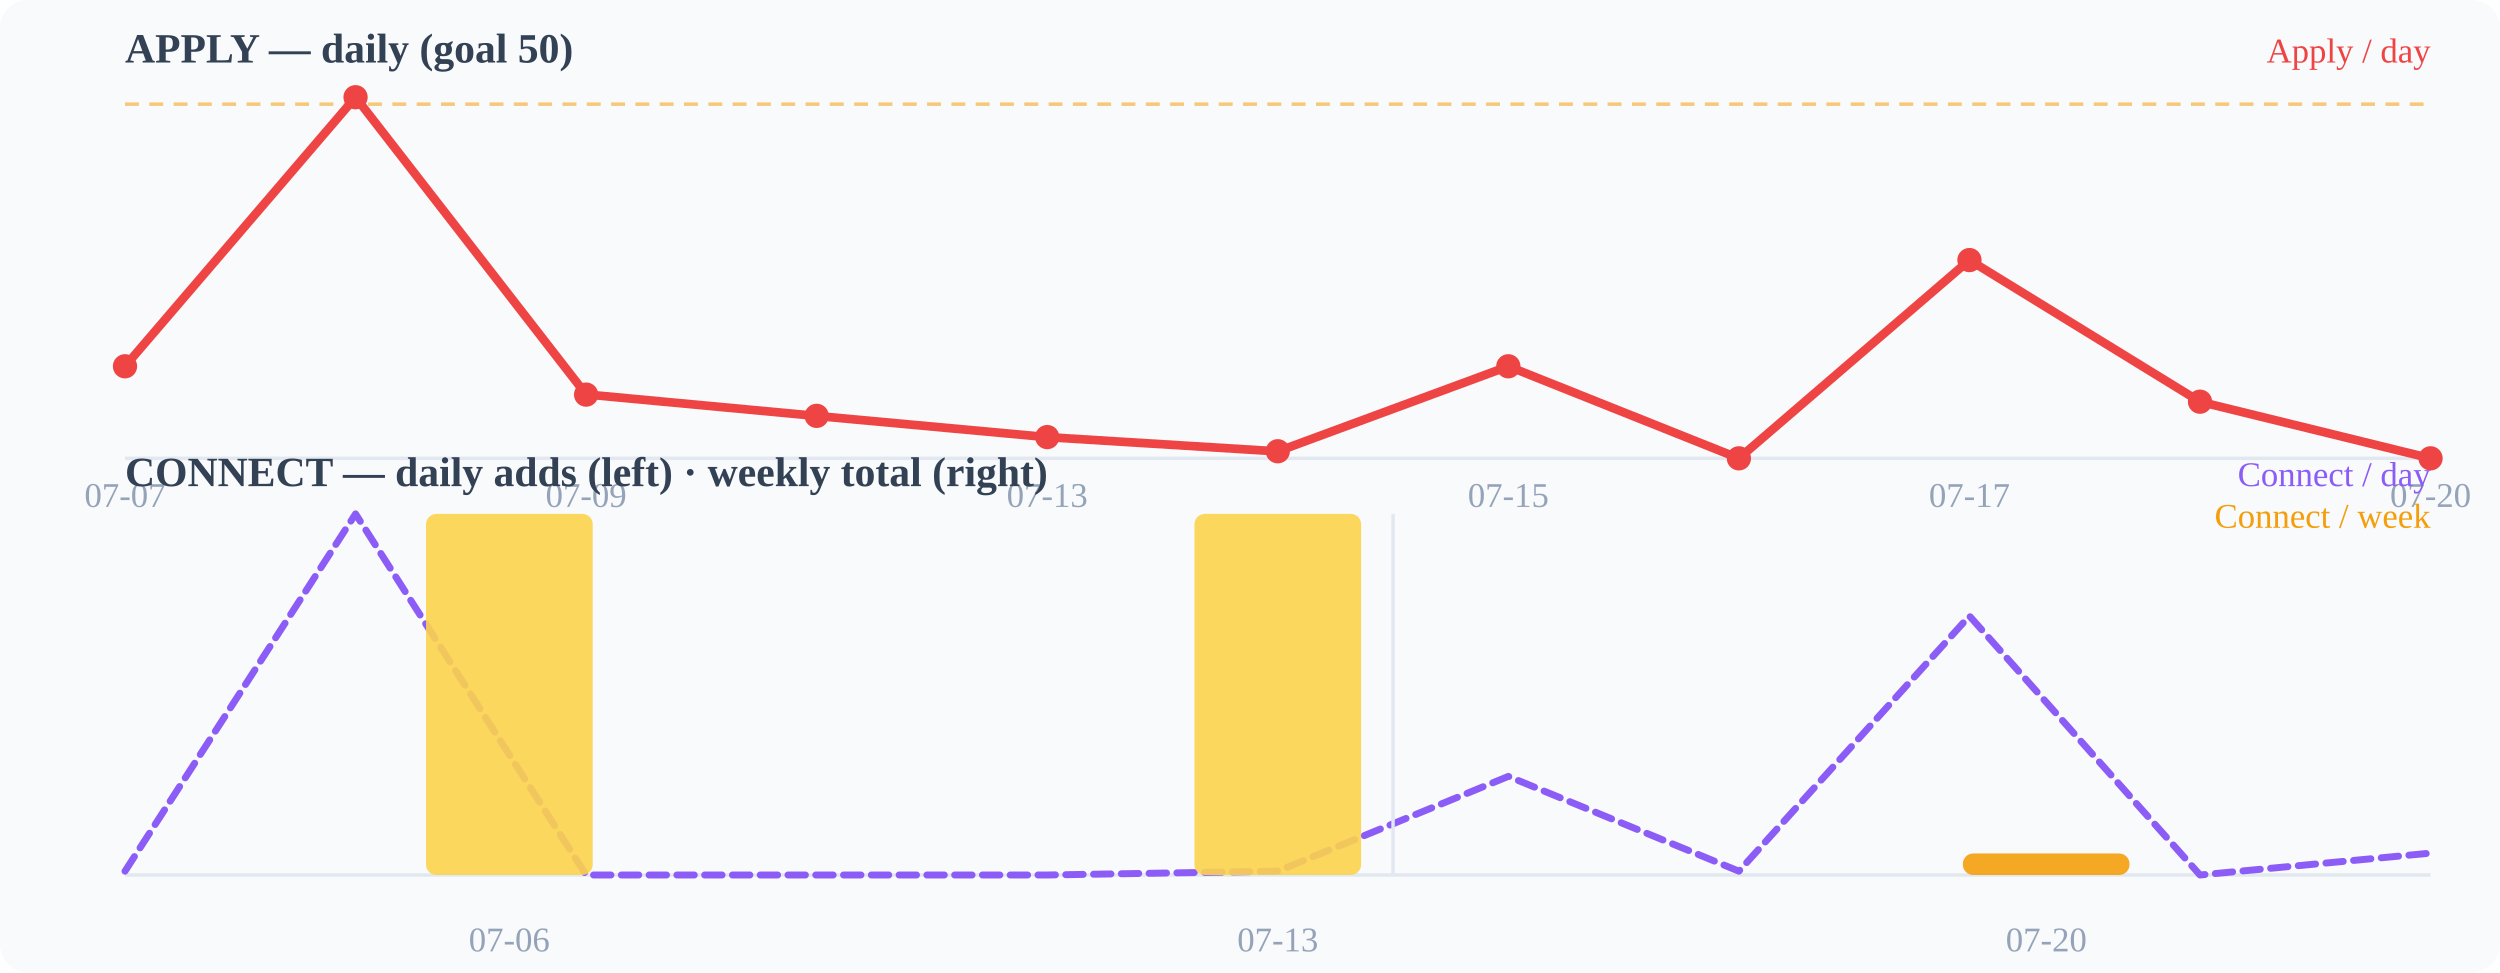
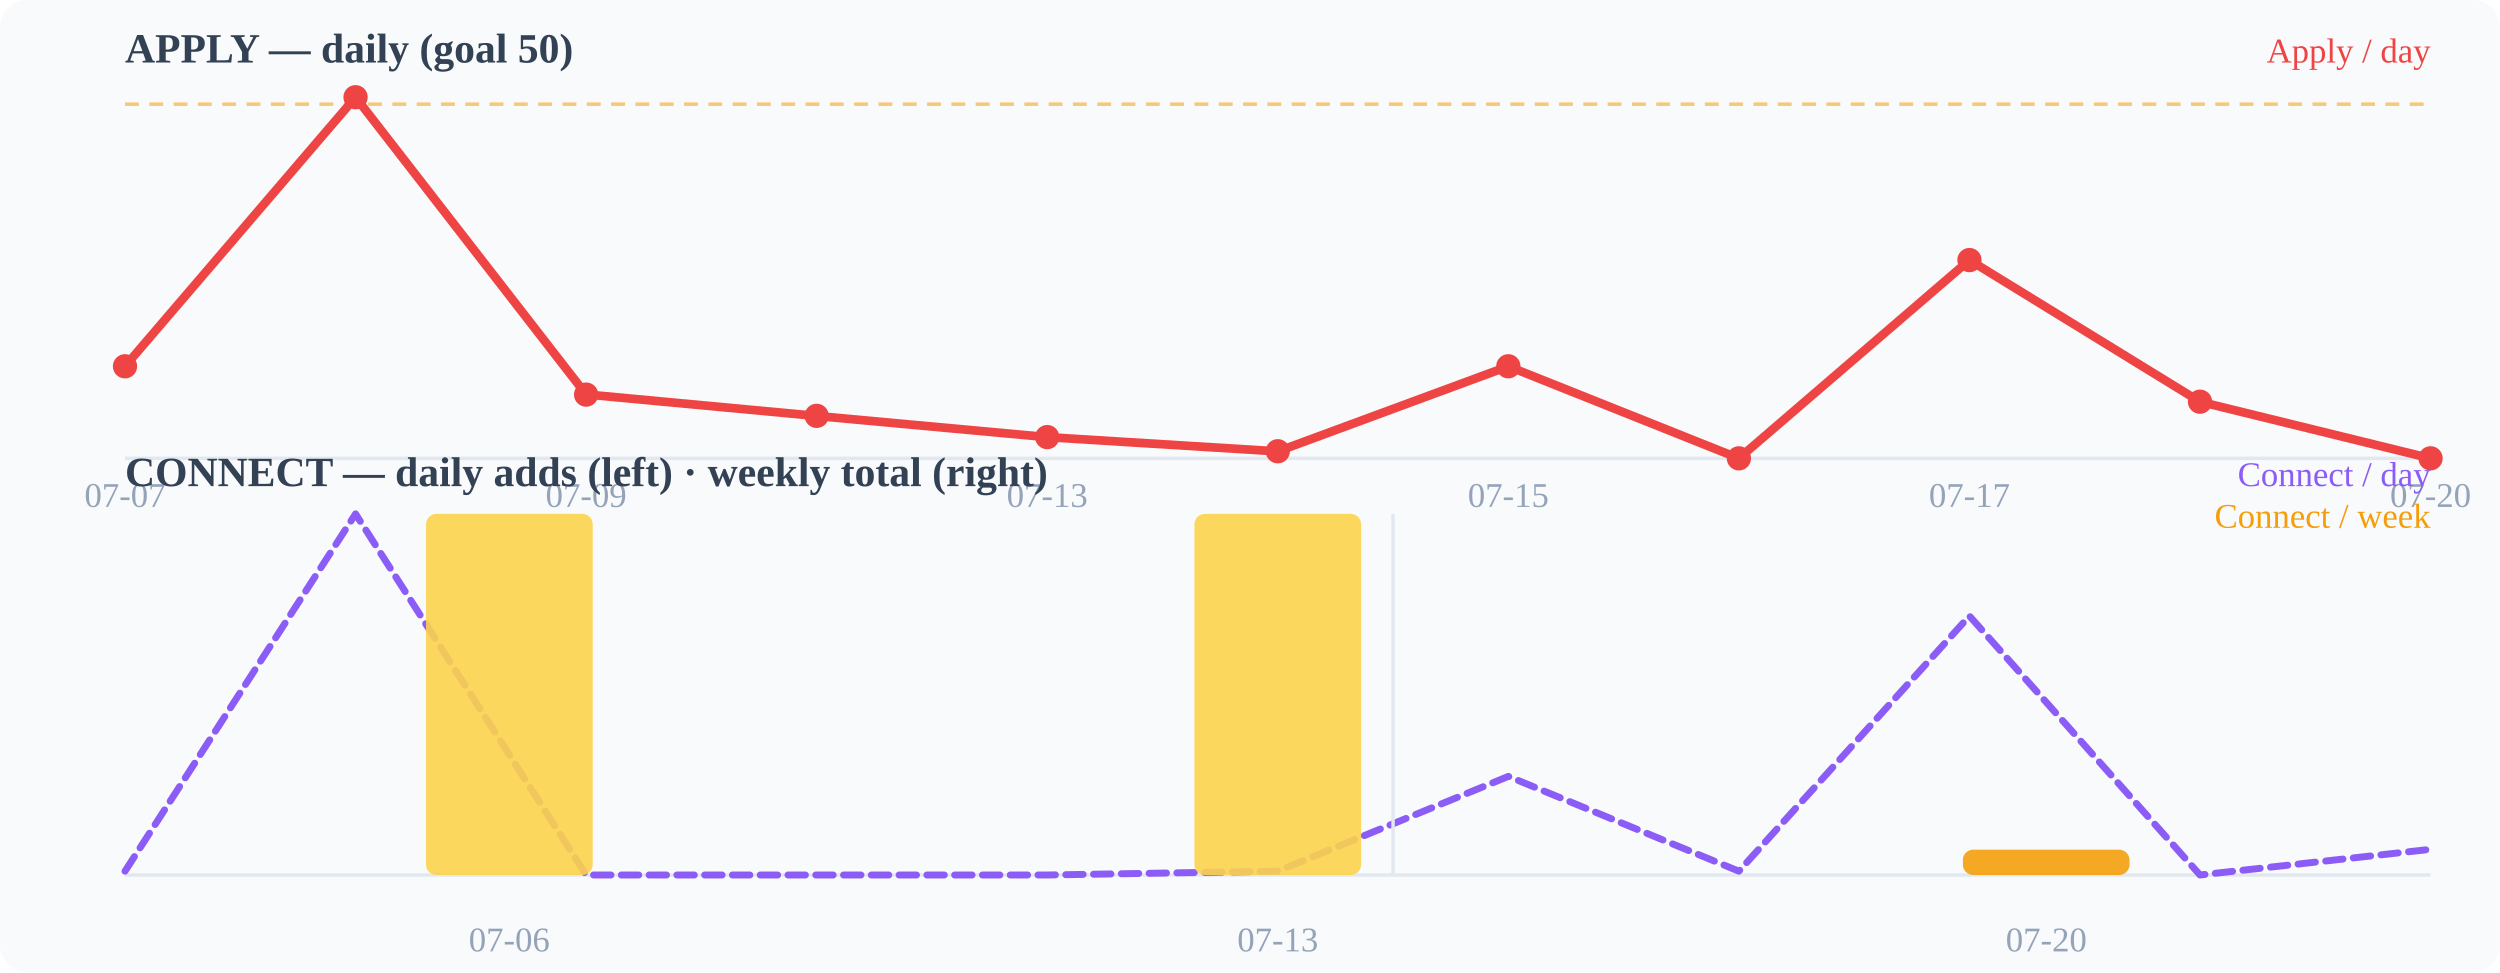
<svg xmlns="http://www.w3.org/2000/svg" width="720" height="280" viewBox="0 0 720 280">
  <rect width="720" height="280" fill="#f8fafc" rx="8" />
  <text x="36" y="18" font-size="12" font-weight="600" fill="#334155">APPLY — daily (goal 50)</text>
  <line x1="36" y1="132" x2="700" y2="132" stroke="#e2e8f0" stroke-width="1" />
  <line x1="36" y1="30.0" x2="700" y2="30.0" stroke="#f59e0b" stroke-width="1" stroke-dasharray="4 3" opacity="0.55" />
  <polyline points="36.0,105.5 102.4,28.0 168.8,113.6 235.2,119.8 301.6,125.9 368.0,130.0 434.4,105.5 500.8,132.0 567.2,74.9 633.6,115.7 700.0,132.0" fill="none" stroke="#ef4444" stroke-width="2.5" stroke-linecap="round" stroke-linejoin="round" />
  <circle cx="36" cy="105.49" r="3.5" fill="#ef4444" />
  <circle cx="102.4" cy="28" r="3.5" fill="#ef4444" />
  <circle cx="168.8" cy="113.647" r="3.5" fill="#ef4444" />
  <circle cx="235.2" cy="119.765" r="3.5" fill="#ef4444" />
  <circle cx="301.6" cy="125.882" r="3.5" fill="#ef4444" />
  <circle cx="368" cy="129.961" r="3.5" fill="#ef4444" />
  <circle cx="434.4" cy="105.49" r="3.5" fill="#ef4444" />
  <circle cx="500.8" cy="132" r="3.5" fill="#ef4444" />
  <circle cx="567.2" cy="74.902" r="3.5" fill="#ef4444" />
  <circle cx="633.6" cy="115.686" r="3.5" fill="#ef4444" />
  <circle cx="700" cy="132" r="3.5" fill="#ef4444" />
  <text x="36" y="146" font-size="10" fill="#94a3b8" text-anchor="middle">07-07</text>
  <text x="168.8" y="146" font-size="10" fill="#94a3b8" text-anchor="middle">07-09</text>
  <text x="301.6" y="146" font-size="10" fill="#94a3b8" text-anchor="middle">07-13</text>
  <text x="434.4" y="146" font-size="10" fill="#94a3b8" text-anchor="middle">07-15</text>
  <text x="567.2" y="146" font-size="10" fill="#94a3b8" text-anchor="middle">07-17</text>
  <text x="700" y="146" font-size="10" fill="#94a3b8" text-anchor="middle">07-20</text>
  <text x="36" y="140" font-size="12" font-weight="600" fill="#334155">CONNECT — daily adds (left) · weekly total (right)</text>
  <line x1="36" y1="252" x2="700" y2="252" stroke="#e2e8f0" stroke-width="1" />
-   <polyline points="36.0,250.9 102.4,148.0 168.8,252.0 235.2,252.0 301.6,252.0 368.0,250.9 434.4,223.6 500.8,250.9 567.2,177.4 633.6,252.0 700.0,245.7" fill="none" stroke="#8b5cf6" stroke-width="2" stroke-linecap="round" stroke-linejoin="round" stroke-dasharray="5 3" />
+   <polyline points="36.0,250.9 102.4,148.0 168.8,252.0 235.2,252.0 301.6,252.0 368.0,250.9 434.4,223.6 500.8,250.9 567.2,177.4 633.6,252.0 700.0,244.6" fill="none" stroke="#8b5cf6" stroke-width="2" stroke-linecap="round" stroke-linejoin="round" stroke-dasharray="5 3" />
  <rect x="122.7" y="148.0" width="48" height="104.0" rx="3" fill="#fcd34d" opacity="0.9" />
  <rect x="344.0" y="148.0" width="48" height="104.0" rx="3" fill="#fcd34d" opacity="0.9" />
-   <rect x="565.3" y="245.8" width="48" height="6.2" rx="3" fill="#f59e0b" opacity="0.9" />
+   <rect x="565.3" y="244.7" width="48" height="7.3" rx="3" fill="#f59e0b" opacity="0.9" />
  <line x1="401.2" y1="148" x2="401.2" y2="252" stroke="#e2e8f0" stroke-width="1" />
  <text x="146.667" y="274" font-size="10" fill="#94a3b8" text-anchor="middle">07-06</text>
  <text x="368" y="274" font-size="10" fill="#94a3b8" text-anchor="middle">07-13</text>
  <text x="589.333" y="274" font-size="10" fill="#94a3b8" text-anchor="middle">07-20</text>
  <text x="700" y="18" font-size="10" fill="#ef4444" text-anchor="end">Apply / day</text>
  <text x="700" y="140" font-size="10" fill="#8b5cf6" text-anchor="end">Connect / day</text>
  <text x="700" y="152" font-size="10" fill="#f59e0b" text-anchor="end">Connect / week</text>
</svg>
